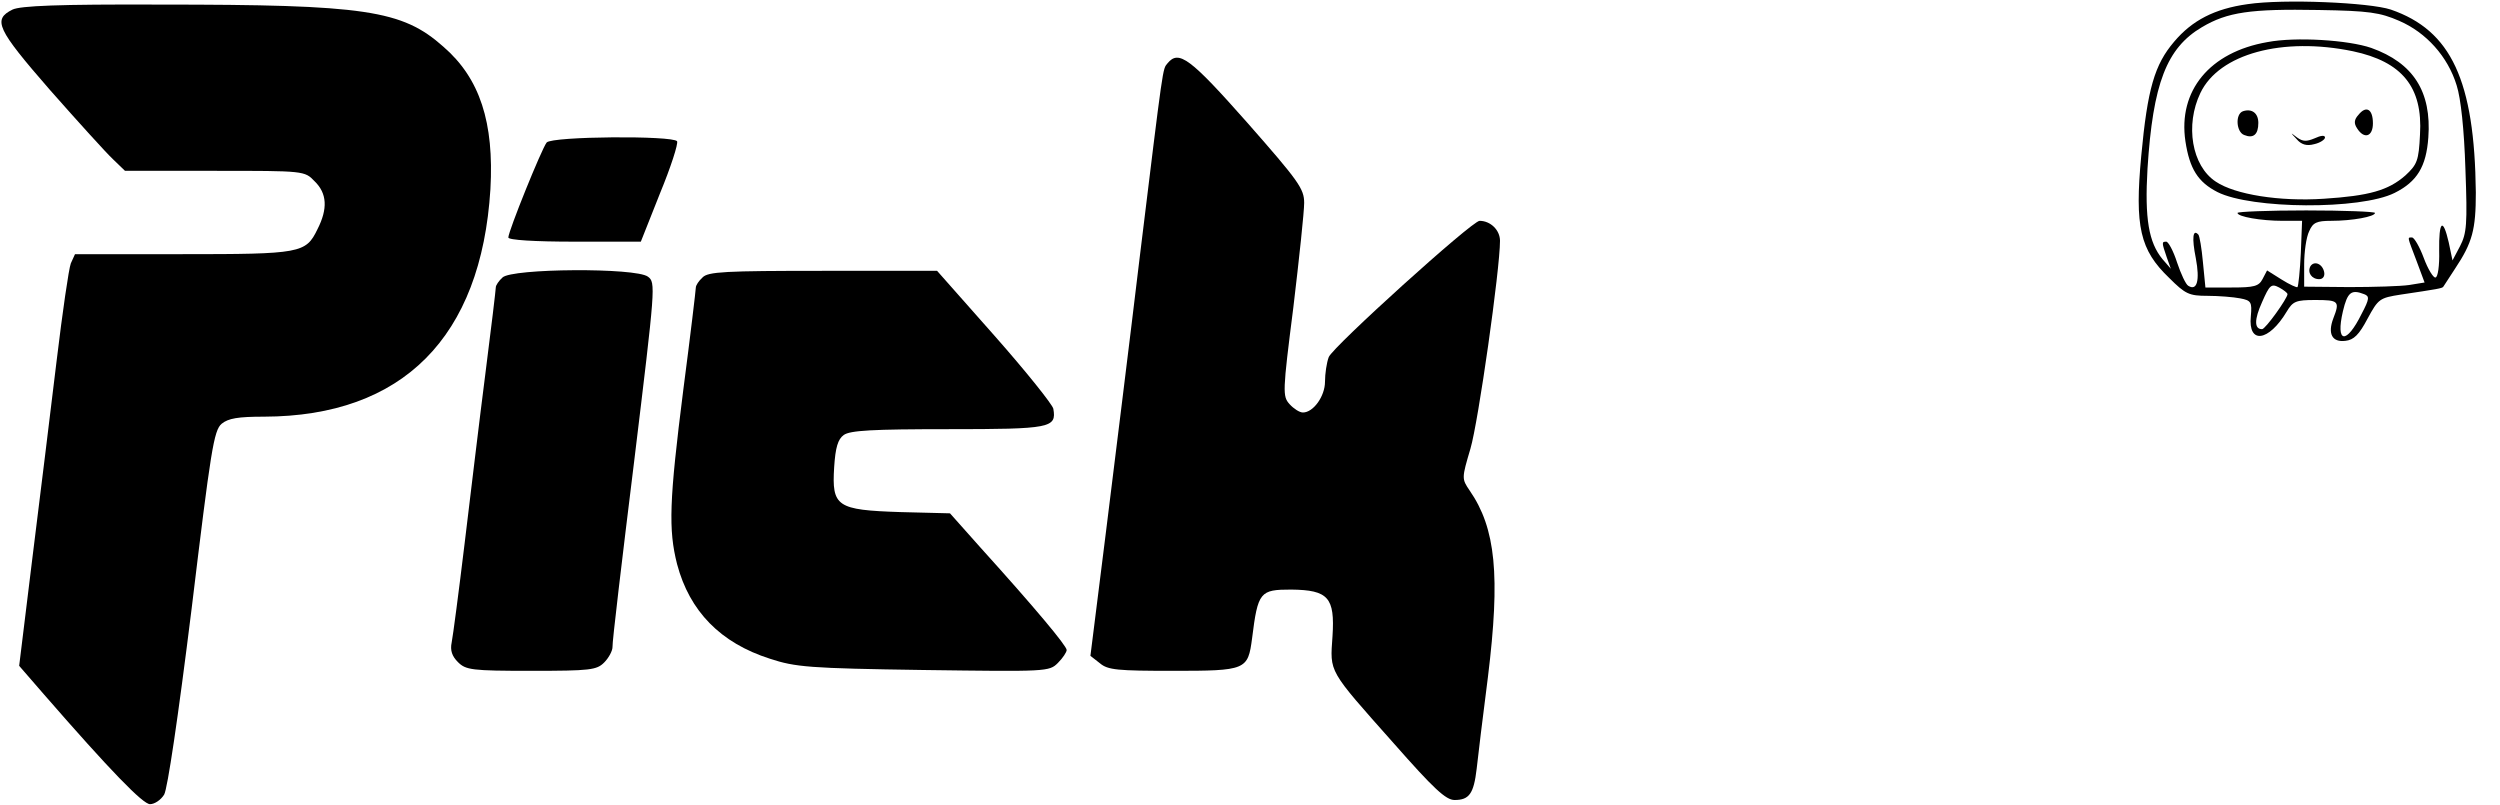
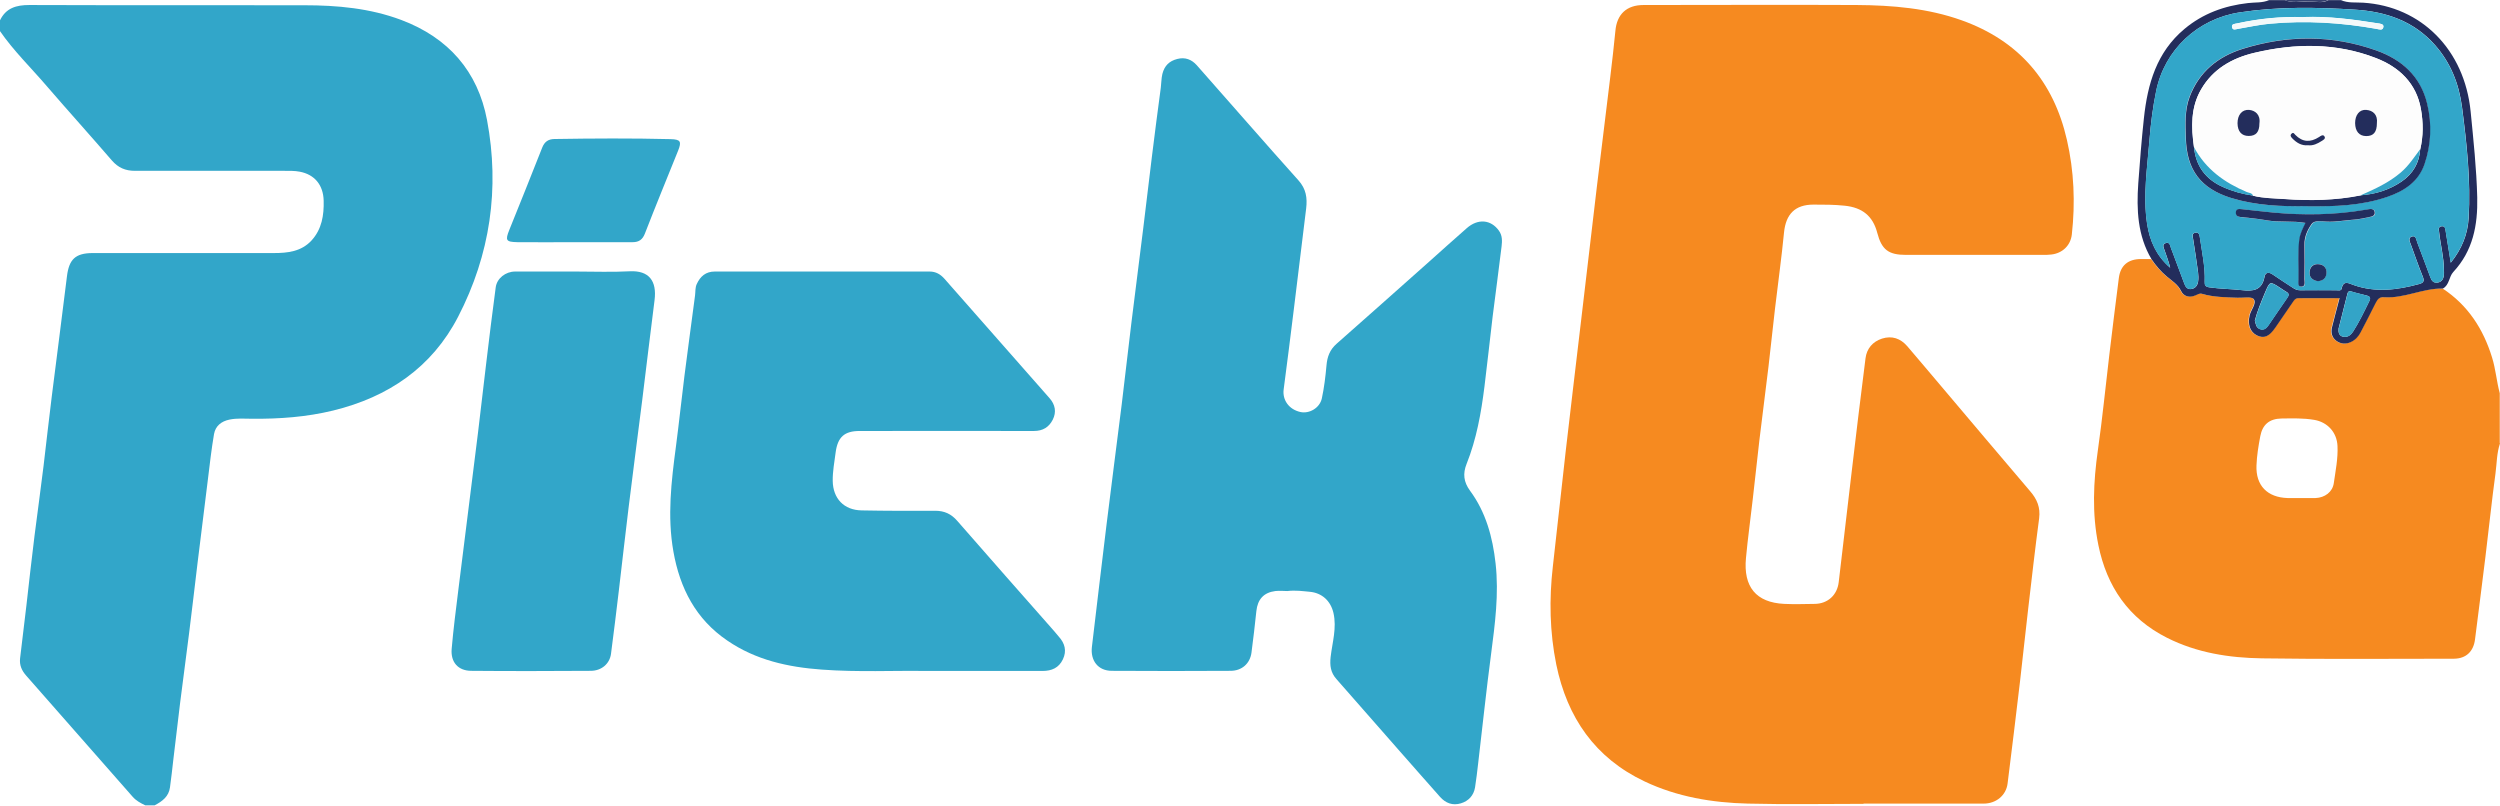
- <svg xmlns="http://www.w3.org/2000/svg" version="1.0" width="600pt" height="193pt" viewBox="0 0 600 193" preserveAspectRatio="xMidYMid meet">
-   <g transform="translate(0,193) scale(0.1,-0.1)" fill="#000000" stroke="none">
-     <path d="M5394 1920 c-79 -11 -133 -39 -176 -90 -47 -55 -64 -113 -79 -274 -16 -170 -3 -226 67 -293 39 -39 48 -43 92 -43 27 0 63 -3 78 -6 27 -5 29 -9 26 -43 -7 -68 43 -61 86 11 15 25 22 28 69 28 56 0 59 -3 43 -44 -14 -37 -3 -58 29 -54 20 2 33 15 53 53 26 48 29 50 80 58 87 13 100 15 102 19 1 2 14 21 28 43 42 63 50 94 50 183 -3 269 -59 389 -204 439 -51 17 -257 26 -344 13z m364 -40 c65 -28 117 -86 138 -155 10 -31 18 -106 21 -201 5 -133 3 -154 -13 -185 l-18 -34 -9 43 c-14 61 -24 52 -23 -20 1 -35 -3 -64 -9 -64 -5 -1 -18 20 -28 47 -10 27 -23 49 -28 49 -12 0 -12 4 11 -57 l19 -51 -37 -6 c-20 -3 -85 -5 -144 -5 l-108 1 0 53 c0 30 5 66 12 80 9 21 18 25 53 25 50 0 105 10 105 19 0 3 -74 6 -165 6 -91 0 -165 -3 -165 -6 0 -9 56 -19 109 -19 l46 0 -3 -77 c-2 -43 -6 -80 -8 -82 -1 -2 -19 6 -38 18 l-35 22 -11 -21 c-9 -17 -20 -20 -74 -20 l-63 0 -6 61 c-3 33 -8 63 -11 66 -13 14 -16 -7 -6 -57 10 -53 3 -79 -18 -66 -6 3 -18 29 -27 56 -9 28 -21 50 -26 50 -11 0 -11 -2 1 -37 l10 -28 -20 23 c-33 40 -43 97 -36 217 13 205 46 290 131 340 61 36 116 44 280 41 121 -2 147 -6 193 -26z m-268 -656 c0 -10 -53 -84 -61 -84 -19 0 -19 23 0 65 18 41 22 45 41 35 11 -6 20 -13 20 -16z m184 0 c13 -5 13 -11 -6 -47 -37 -75 -63 -71 -45 6 11 46 20 53 51 41z" />
-     <path d="M5442 1829 c-139 -24 -215 -117 -197 -238 10 -66 30 -98 77 -122 81 -41 343 -43 425 -2 54 27 76 63 81 133 8 110 -36 179 -137 215 -55 19 -181 27 -249 14z m205 -22 c118 -25 168 -86 161 -200 -3 -63 -7 -72 -35 -98 -41 -36 -87 -49 -196 -56 -106 -7 -213 10 -259 41 -58 38 -74 136 -37 213 45 94 197 135 366 100z" />
-     <path d="M5383 1663 c-19 -7 -16 -50 3 -57 22 -9 34 1 34 29 0 24 -16 35 -37 28z" />
-     <path d="M5660 1654 c-10 -11 -11 -20 -3 -32 17 -27 38 -20 38 12 0 34 -16 44 -35 20z" />
-     <path d="M5512 1596 c11 -13 24 -17 42 -12 14 3 26 11 26 16 0 6 -10 5 -25 -2 -19 -8 -28 -8 -42 2 -17 13 -17 13 -1 -4z" />
-     <path d="M5545 1291 c-8 -15 3 -31 21 -31 9 0 14 7 12 17 -4 20 -24 28 -33 14z" />
-     <path d="M30 1907 c-48 -24 -38 -46 90 -193 67 -76 135 -151 151 -166 l29 -28 216 0 c215 0 215 0 239 -25 30 -29 32 -66 7 -115 -28 -58 -40 -60 -325 -60 l-257 0 -10 -22 c-5 -13 -20 -117 -34 -233 -14 -116 -40 -328 -58 -472 l-32 -261 59 -68 c161 -185 238 -264 255 -264 11 0 26 10 34 23 8 14 33 181 66 447 46 380 53 427 72 443 16 13 39 17 102 17 332 1 521 190 543 546 9 160 -25 266 -113 342 -99 88 -187 101 -679 101 -246 1 -336 -3 -355 -12z" />
-     <path d="M2802 1778 c-12 -15 -9 6 -67 -468 -24 -201 -61 -497 -81 -659 l-37 -295 23 -18 c19 -16 42 -18 175 -18 176 0 180 2 190 78 14 112 19 117 94 117 89 -1 105 -19 99 -112 -6 -88 -12 -78 147 -257 96 -109 125 -136 146 -136 35 0 46 15 53 75 3 28 15 127 27 220 30 244 19 357 -44 448 -19 28 -19 29 2 100 19 64 71 431 71 499 0 26 -23 48 -49 48 -18 0 -352 -302 -362 -327 -5 -13 -9 -40 -9 -59 0 -35 -28 -74 -53 -74 -8 0 -22 9 -32 20 -17 19 -17 28 9 232 14 117 26 230 26 251 0 34 -13 52 -136 192 -138 156 -165 176 -192 143z" />
-     <path d="M1312 1588 c-12 -15 -92 -213 -92 -228 0 -6 62 -10 159 -10 l159 0 46 116 c26 63 44 119 41 125 -10 14 -300 12 -313 -3z" />
-     <path d="M1206 1264 c-9 -8 -16 -19 -16 -23 0 -5 -11 -98 -25 -207 -14 -109 -36 -293 -50 -409 -14 -116 -28 -222 -31 -237 -4 -19 1 -33 15 -47 19 -19 33 -21 176 -21 142 0 157 2 175 20 11 11 20 28 20 37 -1 10 23 211 52 446 51 420 52 429 33 443 -29 22 -327 20 -349 -2z" />
-     <path d="M1686 1264 c-9 -8 -16 -19 -16 -24 0 -5 -13 -115 -30 -245 -34 -268 -36 -336 -15 -419 30 -113 104 -189 223 -227 61 -20 93 -23 368 -27 297 -4 302 -4 323 17 12 12 21 26 21 31 0 10 -76 101 -207 246 l-73 82 -119 3 c-153 5 -165 13 -159 108 3 47 9 67 23 77 15 11 69 14 251 14 246 0 260 3 252 49 -2 10 -65 89 -141 175 l-138 156 -274 0 c-235 0 -276 -2 -289 -16z" />
-   </g>
+ <svg xmlns="http://www.w3.org/2000/svg" id="Layer_1" data-name="Layer 1" viewBox="0 0 204.3 65.82">
+   <defs>
+     <style>
+       .cls-1 {
+         fill: #35416e;
+       }
+ 
+       .cls-1, .cls-2, .cls-3, .cls-4, .cls-5, .cls-6, .cls-7, .cls-8 {
+         stroke-width: 0px;
+       }
+ 
+       .cls-2 {
+         fill: #232d5c;
+       }
+ 
+       .cls-3 {
+         fill: #32a6c9;
+       }
+ 
+       .cls-4 {
+         fill: #f68a20;
+       }
+ 
+       .cls-5 {
+         fill: #fdfdfd;
+       }
+ 
+       .cls-6 {
+         fill: #33a4c7;
+       }
+ 
+       .cls-7 {
+         fill: #222e5e;
+       }
+ 
+       .cls-8 {
+         fill: #f3f9fa;
+       }
+     </style>
+   </defs>
+   <path class="cls-3" d="m0,1.66C.49.65,1.33.41,2.4.41c7.49.03,14.98,0,22.47.02,2.69,0,5.36.24,7.92,1.2,3.85,1.45,6.26,4.2,7.01,8.18,1.05,5.59.26,11-2.36,16.07-2.15,4.16-5.72,6.57-10.22,7.67-2.18.53-4.39.69-6.62.67-.61,0-1.23-.06-1.85.07-.67.14-1.14.52-1.26,1.18-.21,1.23-.35,2.47-.5,3.7-.29,2.29-.57,4.58-.85,6.87-.23,1.91-.45,3.82-.69,5.73-.24,1.89-.49,3.77-.73,5.66-.19,1.53-.36,3.07-.55,4.6-.09.77-.17,1.55-.28,2.32-.1.75-.64,1.14-1.25,1.46h-.77c-.38-.18-.74-.37-1.03-.7-2.9-3.31-5.8-6.61-8.71-9.91-.35-.4-.55-.84-.49-1.39.18-1.45.35-2.9.52-4.35.22-1.89.42-3.78.66-5.67.24-1.91.51-3.81.74-5.72.23-1.89.43-3.78.67-5.67.41-3.27.84-6.54,1.24-9.81.17-1.4.69-1.9,2.09-1.91,4.94,0,9.87,0,14.81,0,1.14,0,2.25-.12,3.09-1.03.84-.92,1.02-2.06.99-3.25-.03-1.27-.73-2.14-1.96-2.37-.41-.08-.85-.07-1.27-.07-4.06,0-8.13-.01-12.19,0-.78,0-1.37-.25-1.89-.85-1.75-2.03-3.54-4.01-5.29-6.04-1.29-1.51-2.73-2.9-3.86-4.54v-.89Z" />
+   <path class="cls-4" d="m204.3,36.23c-.27.8-.26,1.65-.37,2.47-.31,2.26-.54,4.54-.82,6.8-.27,2.25-.57,4.49-.85,6.74-.12.98-.71,1.58-1.72,1.59-5.23,0-10.47.05-15.7-.03-2.68-.04-5.31-.45-7.75-1.68-3.14-1.58-4.92-4.18-5.61-7.57-.53-2.59-.41-5.17-.04-7.77.37-2.58.62-5.17.93-7.75.25-2.1.51-4.2.78-6.3.13-1.04.76-1.56,1.81-1.56.28,0,.55,0,.83,0,.36.53.77,1.01,1.26,1.42.43.36.9.64,1.17,1.2.2.41.66.56,1.16.34.16-.07.33-.2.54-.13.94.28,1.92.28,2.89.32.47.02,1.17-.12,1.34.12.25.34-.23.86-.34,1.33-.17.74.03,1.35.6,1.63.57.28,1,.1,1.51-.65.47-.68.93-1.36,1.4-2.04.12-.17.21-.35.48-.35,1.1.01,2.2,0,3.36,0-.22.84-.42,1.61-.62,2.38-.11.42-.01.82.34,1.09.36.28.76.32,1.19.12.37-.17.62-.44.8-.78.42-.8.85-1.6,1.24-2.42.14-.29.29-.5.66-.47,1.66.12,3.18-.74,4.83-.71,2.07,1.36,3.33,3.3,4.05,5.64.3.96.37,1.96.63,2.92v4.08Zm-16.28,4.47c.4,0,.81.01,1.21,0,.75-.03,1.39-.49,1.49-1.23.14-1,.35-2,.3-3.03-.05-1.11-.82-1.95-1.91-2.13-.89-.15-1.78-.12-2.67-.11-.98.02-1.55.49-1.73,1.45-.15.79-.28,1.58-.31,2.38-.07,1.65.89,2.62,2.54,2.67.36,0,.72,0,1.08,0Z" />
+   <path class="cls-2" d="m191.28,0c.59.27,1.24.18,1.84.22,4.75.3,8.28,3.85,8.78,8.89.23,2.34.48,4.67.54,7.02.05,2.27-.35,4.37-1.96,6.1-.36.39-.31,1.06-.85,1.35-1.65-.03-3.17.83-4.83.71-.36-.03-.51.18-.66.47-.4.81-.82,1.62-1.24,2.42-.18.34-.43.61-.8.78-.43.19-.83.15-1.19-.12-.35-.27-.44-.66-.34-1.09.19-.77.4-1.54.62-2.38-1.16,0-2.26,0-3.36,0-.27,0-.36.18-.48.35-.47.68-.93,1.36-1.4,2.04-.51.75-.94.93-1.51.65-.57-.28-.77-.9-.6-1.63.11-.47.59-.99.34-1.33-.18-.24-.87-.1-1.34-.12-.97-.04-1.95-.04-2.89-.32-.21-.06-.38.06-.54.13-.5.22-.96.07-1.16-.34-.27-.56-.74-.84-1.17-1.2-.49-.41-.9-.89-1.26-1.42-1.14-1.93-1.23-4.04-1.08-6.2.13-1.78.27-3.55.46-5.32.3-2.8,1.04-5.4,3.32-7.3,1.51-1.26,3.26-1.89,5.19-2.11.57-.07,1.17,0,1.72-.24h1.28c.67.28,1.36.1,2.04.11.51,0,1.04.17,1.53-.11h1.02Zm8.99,21.48c.92-1.14,1.39-2.34,1.47-3.65.18-3.04-.15-6.06-.54-9.07-.25-1.91-.93-3.64-2.23-5.1-1.73-1.95-4-2.71-6.51-2.87-3.14-.2-6.28-.26-9.41.22-3.44.52-6.16,3.04-6.85,6.45-.27,1.31-.44,2.63-.54,3.96-.18,2.28-.54,4.56-.2,6.85.21,1.41.77,2.65,1.89,3.61-.12-.49-.3-.96-.46-1.43-.07-.21-.23-.48.11-.59.28-.09.34.16.4.37.02.08.06.16.09.24.34.89.67,1.78,1,2.67.1.28.23.52.57.48.34-.04.52-.29.57-.6.04-.25.03-.51,0-.76-.12-.9-.26-1.8-.4-2.7-.04-.24-.14-.5.2-.55.29-.04.32.22.35.43.17,1.19.44,2.38.39,3.59-.01.28.06.4.37.45.88.13,1.78.13,2.66.23.92.11,1.65.03,1.86-1.09.07-.38.36-.41.68-.18.52.36,1.06.7,1.59,1.05.19.13.38.24.64.23.98-.02,1.96,0,2.94,0,.16,0,.41.07.45-.13.14-.73.62-.42.97-.3,1.8.64,3.58.41,5.37-.08.36-.1.44-.24.29-.61-.35-.86-.65-1.74-.97-2.61-.09-.24-.25-.54.07-.66.35-.12.37.27.45.48.37.95.71,1.9,1.07,2.85.1.28.26.49.61.43.32-.06.45-.29.5-.58.02-.15,0-.3,0-.45,0-1.04-.28-2.05-.39-3.08-.02-.2-.11-.46.22-.49.27-.02.28.2.31.39.13.83.27,1.65.42,2.6Zm-9.16,5.4c-.04.35.08.61.45.65.32.03.57-.18.73-.43.51-.8.92-1.66,1.34-2.52.12-.25.02-.36-.19-.42-.43-.12-.87-.2-1.29-.34-.21-.07-.28.04-.32.18-.25.96-.49,1.92-.73,2.88Zm-6.84-.67c.07.28.1.57.41.68.31.12.52-.06.69-.3.51-.75,1.02-1.5,1.54-2.25.16-.22.17-.36-.08-.5-.17-.09-.32-.21-.48-.31-.86-.56-.85-.56-1.25.37-.32.76-.63,1.52-.84,2.3Z" />
+   <path class="cls-1" d="m190.25,0c-.49.28-1.03.12-1.53.11-.68-.01-1.38.17-2.04-.11h3.58Z" />
+   <path class="cls-4" d="m152.29,65.69c-3.15,0-6.3.06-9.45-.02-2.92-.07-5.78-.55-8.44-1.81-4.06-1.92-6.33-5.23-7.22-9.55-.54-2.66-.59-5.34-.28-8.03.36-3.13.69-6.27,1.05-9.41.41-3.59.85-7.19,1.27-10.78.42-3.59.84-7.19,1.27-10.78.36-3,.74-6,1.1-9.01.15-1.26.3-2.52.42-3.78.12-1.35.91-2.11,2.3-2.11,5.81,0,11.62-.03,17.43,0,2.91.02,5.8.26,8.57,1.25,4.67,1.67,7.51,4.98,8.6,9.78.58,2.54.69,5.12.4,7.72-.1.9-.77,1.54-1.68,1.64-.23.03-.47.03-.7.03-3.72,0-7.45,0-11.17,0-1.44,0-1.99-.43-2.35-1.8-.36-1.38-1.22-2.07-2.66-2.22-.85-.09-1.7-.09-2.55-.09-1.51,0-2.26.78-2.41,2.28-.2,2.06-.49,4.12-.73,6.17-.19,1.6-.35,3.2-.54,4.8-.24,1.99-.5,3.99-.74,5.98-.19,1.6-.35,3.2-.54,4.8-.18,1.62-.41,3.23-.56,4.86-.22,2.33.81,3.63,3.13,3.74.83.04,1.66.01,2.49,0,1.06-.01,1.84-.72,1.96-1.78.34-2.92.68-5.84,1.03-8.77.38-3.17.75-6.35,1.16-9.52.1-.79.58-1.36,1.35-1.61.82-.26,1.51-.01,2.06.62.9,1.04,1.78,2.11,2.68,3.16,2.46,2.9,4.9,5.81,7.37,8.7.56.65.84,1.32.73,2.2-.33,2.47-.61,4.95-.9,7.43-.23,1.95-.43,3.91-.66,5.87-.33,2.8-.67,5.59-1.02,8.38-.12.97-.94,1.64-1.95,1.64-3.28,0-6.55,0-9.83,0h0Z" />
+   <path class="cls-3" d="m105.18,48.3c-.24,0-.61-.04-.96,0-.95.12-1.45.68-1.55,1.64-.12,1.13-.25,2.27-.4,3.4-.12.88-.78,1.48-1.71,1.48-3.23.02-6.47.02-9.7,0-1.13,0-1.76-.84-1.63-1.95.4-3.32.78-6.64,1.19-9.95.4-3.27.83-6.54,1.24-9.82.28-2.25.52-4.49.8-6.74.32-2.58.65-5.16.97-7.74.24-1.93.46-3.86.7-5.79.23-1.89.48-3.77.73-5.66.05-.38.04-.75.13-1.13.17-.67.56-1.05,1.21-1.22.65-.17,1.18.04,1.6.51,2.77,3.13,5.52,6.3,8.31,9.41.63.7.73,1.44.63,2.29-.34,2.75-.67,5.5-1.01,8.26-.27,2.18-.54,4.36-.83,6.54-.11.86.43,1.63,1.37,1.84.73.16,1.58-.33,1.75-1.11.19-.88.3-1.79.38-2.69.06-.71.27-1.29.83-1.78,2.49-2.19,4.96-4.4,7.44-6.6,1.06-.95,2.12-1.9,3.19-2.84.92-.81,1.98-.71,2.63.2.29.4.27.85.22,1.28-.23,1.91-.49,3.82-.73,5.73-.23,1.91-.43,3.82-.67,5.73-.27,2.16-.65,4.29-1.46,6.32-.32.8-.24,1.48.28,2.19,1.3,1.76,1.85,3.8,2.09,5.95.28,2.49-.05,4.95-.37,7.41-.39,2.96-.7,5.92-1.05,8.88-.08.67-.15,1.34-.26,2.01-.11.66-.53,1.11-1.16,1.3-.67.2-1.24-.01-1.71-.54-1.09-1.24-2.2-2.48-3.29-3.73-1.73-1.96-3.44-3.93-5.17-5.89-.47-.53-.55-1.1-.47-1.81.14-1.19.51-2.37.23-3.59-.23-.99-.94-1.64-1.94-1.73-.57-.05-1.14-.14-1.83-.06Z" />
+   <path class="cls-3" d="m75.54,54.83c-2.43-.04-5.41.11-8.39-.11-2.75-.2-5.39-.78-7.71-2.37-2.58-1.75-3.88-4.28-4.41-7.28-.51-2.88-.17-5.74.21-8.6.25-1.91.45-3.82.69-5.73.28-2.2.58-4.4.87-6.6.04-.31,0-.63.14-.93.29-.63.74-1.02,1.47-1.02,5.85,0,11.7,0,17.56,0,.51,0,.89.23,1.21.59,2.87,3.25,5.73,6.51,8.59,9.76.46.52.58,1.13.26,1.76-.31.61-.81.92-1.54.92-4.75-.01-9.49,0-14.24,0-1.24,0-1.79.49-1.96,1.74-.1.78-.25,1.55-.24,2.34.02,1.43.91,2.39,2.37,2.41,2,.04,4,.04,6,.03.76,0,1.32.26,1.82.84,2.62,3.01,5.27,6,7.91,9,.13.14.24.3.37.44.5.55.67,1.17.34,1.86-.33.7-.92.95-1.66.95-3.04,0-6.09,0-9.68,0Z" />
+   <path class="cls-3" d="m47.06,22.19c1.47,0,2.94.06,4.4-.02,1.58-.08,2.23.79,2.03,2.36-.35,2.73-.67,5.46-1.01,8.19-.37,2.92-.75,5.83-1.11,8.75-.28,2.27-.53,4.54-.8,6.81-.21,1.72-.41,3.44-.64,5.16-.11.8-.77,1.38-1.66,1.38-3.26.02-6.51.03-9.77,0-1.07-.01-1.68-.71-1.59-1.79.14-1.62.35-3.24.55-4.86.28-2.29.57-4.58.86-6.87.25-1.97.5-3.94.74-5.92.23-1.89.44-3.78.67-5.67.25-2.08.5-4.15.78-6.23.1-.74.81-1.29,1.59-1.29,1.66,0,3.32,0,4.98,0Z" />
+   <path class="cls-3" d="m46.93,19.79c-1.55,0-3.1.02-4.66,0-.93-.02-.99-.15-.65-1,.9-2.24,1.81-4.48,2.69-6.73.19-.48.5-.69.99-.7,3.17-.05,6.33-.07,9.5.01.82.02.91.2.62.93-.91,2.26-1.84,4.52-2.72,6.79-.19.49-.49.7-.99.7-1.59,0-3.19,0-4.78,0,0,0,0,0,0,0Z" />
+   <path class="cls-3" d="m200.27,21.48c-.15-.94-.29-1.77-.42-2.6-.03-.19-.04-.41-.31-.39-.33.03-.24.29-.22.49.11,1.03.39,2.04.39,3.08,0,.15.01.3,0,.45-.04.29-.18.52-.5.58-.35.07-.5-.15-.61-.43-.36-.95-.7-1.9-1.07-2.85-.08-.21-.1-.6-.45-.48-.32.11-.16.41-.07.66.33.87.62,1.76.97,2.61.15.37.07.51-.29.61-1.78.49-3.56.72-5.37.08-.35-.12-.83-.44-.97.3-.04.2-.29.13-.45.13-.98,0-1.96,0-2.94,0-.26,0-.44-.11-.64-.23-.53-.35-1.07-.69-1.59-1.05-.32-.22-.61-.2-.68.18-.2,1.11-.94,1.2-1.86,1.09-.88-.1-1.78-.1-2.66-.23-.31-.05-.39-.17-.37-.45.05-1.22-.22-2.4-.39-3.59-.03-.22-.06-.47-.35-.43-.35.05-.24.31-.2.55.15.9.28,1.8.4,2.7.03.25.04.51,0,.76-.05.31-.23.56-.57.6-.34.04-.47-.2-.57-.48-.33-.89-.67-1.78-1-2.67-.03-.08-.07-.16-.09-.24-.06-.21-.12-.46-.4-.37-.34.11-.18.38-.11.59.16.47.35.94.46,1.43-1.12-.95-1.68-2.2-1.89-3.61-.34-2.29.02-4.57.2-6.85.11-1.33.28-2.65.54-3.96.69-3.41,3.41-5.93,6.85-6.45,3.13-.47,6.27-.42,9.41-.22,2.51.16,4.77.92,6.51,2.87,1.3,1.46,1.98,3.19,2.23,5.1.39,3.01.72,6.03.54,9.07-.08,1.31-.55,2.51-1.47,3.65Zm-11.74-4.63c2.22.02,4.42-.04,6.54-.77,1.38-.47,2.55-1.24,3.04-2.67.55-1.61.62-3.28.22-4.94-.54-2.25-2.09-3.62-4.17-4.36-3.61-1.28-7.28-1.26-10.92-.12-2,.63-3.55,1.88-4.32,3.92-.41,1.08-.33,2.21-.31,3.33.06,2.65,1.21,4.17,3.74,4.94,2.01.62,4.09.69,6.16.66Zm-.1,1.37c-.22.46-.44.86-.5,1.33-.15,1.1-.04,2.21-.07,3.31,0,.22-.09.57.23.57.37,0,.25-.37.26-.6.01-.94.02-1.87,0-2.81-.02-.65.25-1.23.59-1.71.24-.34.83-.21,1.27-.19.73.03,1.44-.11,2.16-.16.48-.03.96-.16,1.44-.25.18-.04.31-.14.28-.36-.03-.21-.18-.27-.37-.26-.15,0-.29.04-.44.07-2.49.42-4.98.45-7.49.22-.87-.08-1.73-.19-2.59-.28-.21-.02-.45-.04-.46.28,0,.24.14.33.36.36.72.08,1.44.14,2.15.27,1.05.19,2.12.02,3.21.22Zm-.19-16.82c-1.84-.07-3.65.12-5.43.51-.2.04-.49.04-.4.34.07.24.29.14.49.1.87-.15,1.74-.34,2.62-.42,2.91-.27,5.8-.09,8.67.42.23.04.53.17.58-.15.04-.25-.26-.27-.47-.3-2.01-.32-4.02-.59-6.05-.51Zm1.12,21.57c.45,0,.72-.24.75-.65.04-.46-.26-.73-.69-.74-.41-.01-.68.25-.69.67-.01.42.25.65.63.71Z" />
+   <path class="cls-6" d="m191.11,26.88c.24-.96.48-1.92.73-2.88.04-.14.1-.25.32-.18.42.13.86.22,1.29.34.21.06.31.17.19.42-.42.86-.83,1.72-1.34,2.52-.16.26-.41.46-.73.43-.37-.03-.49-.29-.45-.65Z" />
+   <path class="cls-6" d="m184.27,26.22c.21-.79.52-1.55.84-2.3.39-.94.39-.94,1.25-.37.16.1.31.22.48.31.25.14.24.28.08.5-.53.74-1.03,1.5-1.54,2.25-.17.24-.38.42-.69.3-.3-.11-.34-.41-.41-.68Z" />
+   <path class="cls-7" d="m188.53,16.85c-2.07.03-4.15-.05-6.16-.66-2.53-.77-3.68-2.3-3.74-4.94-.03-1.12-.1-2.25.31-3.33.77-2.05,2.32-3.29,4.32-3.92,3.64-1.14,7.31-1.16,10.92.12,2.08.74,3.63,2.1,4.17,4.36.4,1.66.33,3.33-.22,4.94-.49,1.43-1.66,2.2-3.04,2.67-2.12.73-4.32.79-6.54.77Zm-4.41-.86c.85.21,1.72.21,2.58.27,2.08.15,4.16.11,6.21-.3,1.22-.09,2.35-.44,3.36-1.13.91-.63,1.44-1.5,1.51-2.63.26-1.09.25-2.2.06-3.28-.37-2.12-1.77-3.44-3.68-4.18-3.24-1.25-6.58-1.22-9.92-.43-1.83.43-3.4,1.32-4.37,3-.85,1.47-.81,3.08-.58,4.7.15,1.55.94,2.63,2.35,3.26.79.36,1.62.59,2.48.71Z" />
+   <path class="cls-7" d="m188.43,18.22c-1.09-.2-2.16-.03-3.21-.22-.71-.13-1.43-.19-2.15-.27-.22-.03-.36-.11-.36-.36.01-.32.25-.3.46-.28.87.09,1.73.2,2.59.28,2.5.23,5,.2,7.49-.22.15-.02.29-.06.44-.07.19-.01.34.05.37.26.03.21-.11.32-.28.36-.48.1-.96.22-1.44.25-.72.05-1.43.19-2.16.16-.44-.02-1.03-.14-1.27.19-.34.48-.61,1.05-.59,1.71.02.93.01,1.87,0,2.81,0,.23.11.6-.26.6-.32,0-.23-.35-.23-.57.03-1.1-.08-2.21.07-3.31.07-.47.28-.87.5-1.33Z" />
+   <path class="cls-8" d="m188.25,1.4c2.03-.08,4.04.19,6.05.51.21.03.52.05.47.3-.05.32-.35.19-.58.15-2.87-.51-5.76-.69-8.67-.42-.88.08-1.75.27-2.62.42-.19.03-.42.14-.49-.1-.08-.3.2-.3.4-.34,1.79-.39,3.59-.58,5.43-.51Z" />
+   <path class="cls-7" d="m189.37,22.97c-.38-.07-.65-.29-.63-.71.01-.42.29-.69.69-.67.43.01.73.28.69.74-.03.41-.3.64-.75.65Z" />
+   <path class="cls-5" d="m179.29,12.02c-.23-1.62-.27-3.23.58-4.7.97-1.68,2.54-2.57,4.37-3,3.34-.79,6.68-.83,9.92.43,1.91.74,3.31,2.07,3.68,4.18.19,1.08.2,2.19-.06,3.28-.49.66-.93,1.35-1.57,1.89-.98.84-2.13,1.36-3.29,1.87-2.06.41-4.13.45-6.21.3-.86-.06-1.73-.06-2.58-.27-.09-.24-.34-.22-.52-.3-1.83-.77-3.36-1.88-4.31-3.67Zm5.35-1.93c.1-.71-.36-1.06-.85-1.1-.57-.04-.95.41-.94,1.09,0,.67.33,1.04.91,1.04.6,0,.88-.33.88-1.03Zm9.6-.03c.08-.66-.3-1.04-.88-1.08-.54-.04-.9.43-.9,1.08,0,.67.33,1.06.91,1.06.6,0,.87-.33.87-1.06Zm-5.63,1.81c.42.05.78-.13,1.12-.35.13-.09.36-.19.22-.38-.13-.18-.3-.03-.44.06-.69.45-1.34.43-1.94-.18-.08-.08-.16-.24-.3-.1-.15.14-.06.26.05.38.35.36.75.62,1.29.57Z" />
+   <path class="cls-3" d="m179.29,12.02c.95,1.8,2.49,2.9,4.31,3.67.18.08.43.06.52.3-.86-.12-1.69-.35-2.48-.71-1.41-.64-2.2-1.72-2.35-3.26Z" />
+   <path class="cls-6" d="m192.91,15.96c1.16-.51,2.31-1.03,3.29-1.87.64-.55,1.08-1.23,1.57-1.89-.07,1.12-.6,2-1.51,2.63-1.01.69-2.14,1.05-3.36,1.13Z" />
+   <path class="cls-2" d="m184.64,10.08c0,.71-.28,1.03-.88,1.03-.58,0-.9-.37-.91-1.04,0-.68.37-1.13.94-1.09.49.04.95.38.85,1.1Z" />
+   <path class="cls-2" d="m194.24,10.06c0,.73-.27,1.06-.87,1.06-.57,0-.9-.38-.91-1.06,0-.66.35-1.12.9-1.08.58.04.96.42.88,1.08Z" />
+   <path class="cls-2" d="m188.61,11.87c-.54.05-.94-.21-1.29-.57-.11-.12-.2-.24-.05-.38.15-.14.22.02.3.1.6.61,1.24.63,1.94.18.14-.09.32-.24.44-.06.13.19-.09.3-.22.38-.34.22-.7.4-1.12.35Z" />
</svg>
